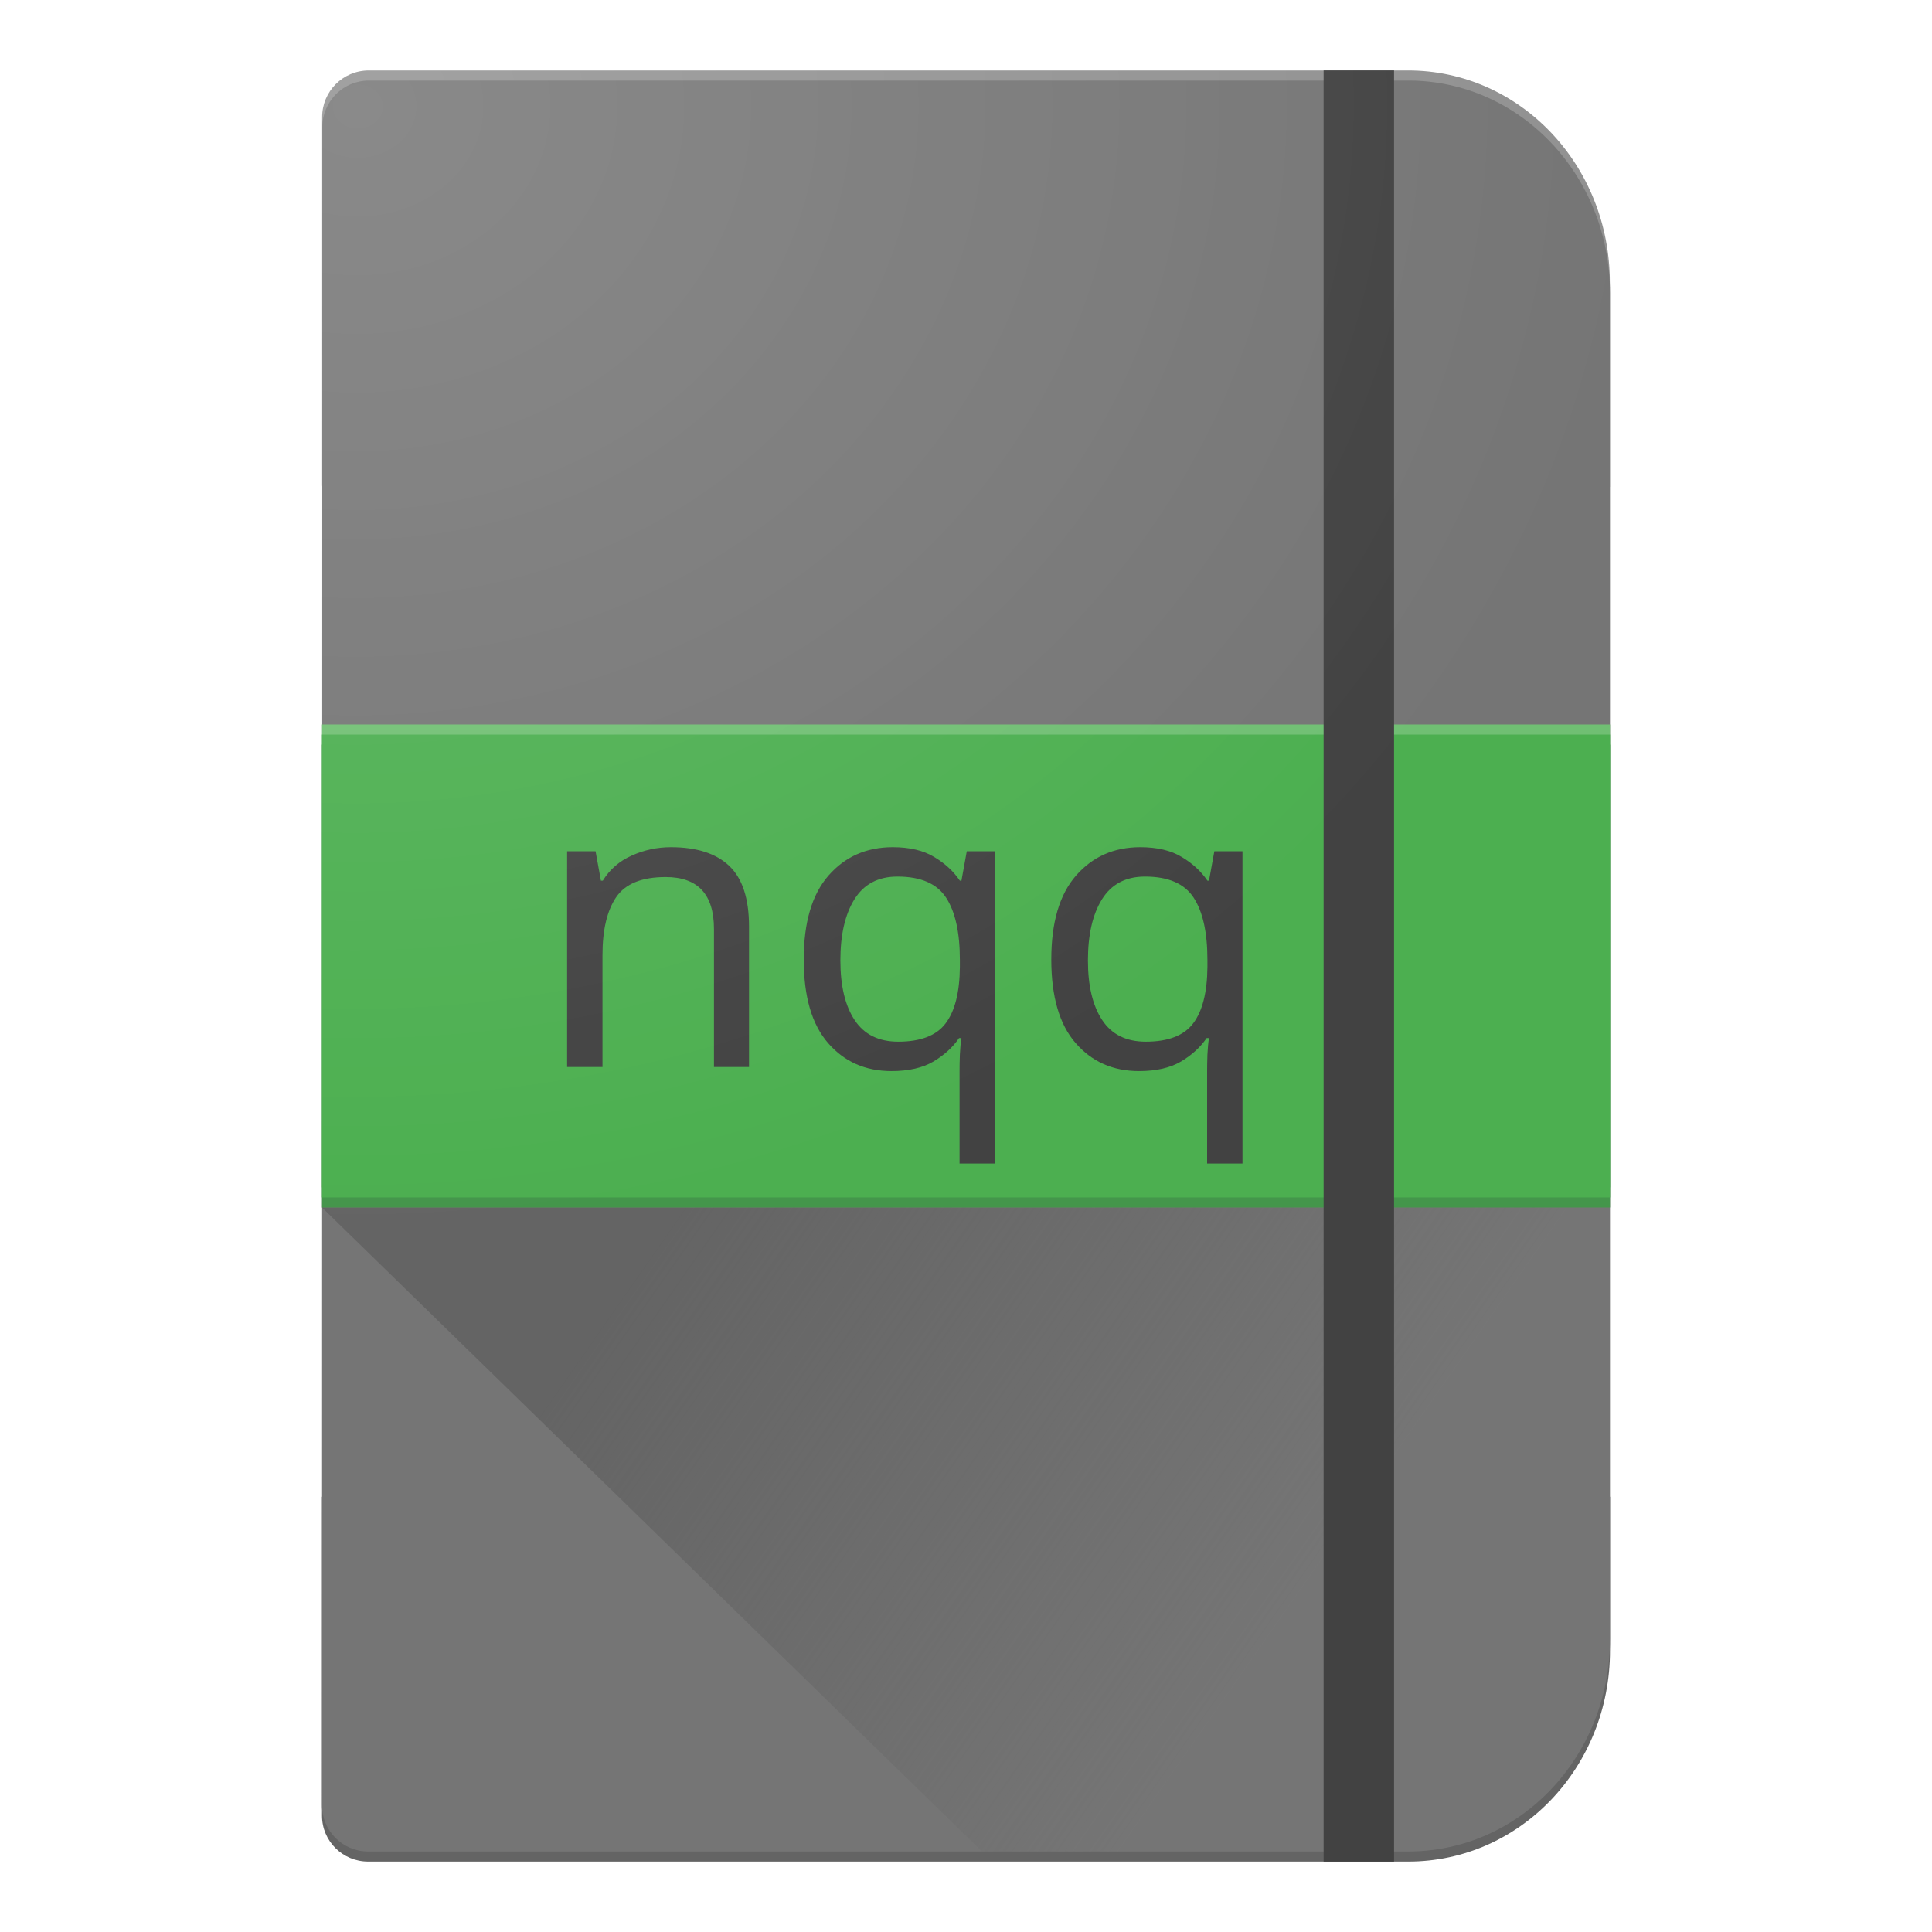
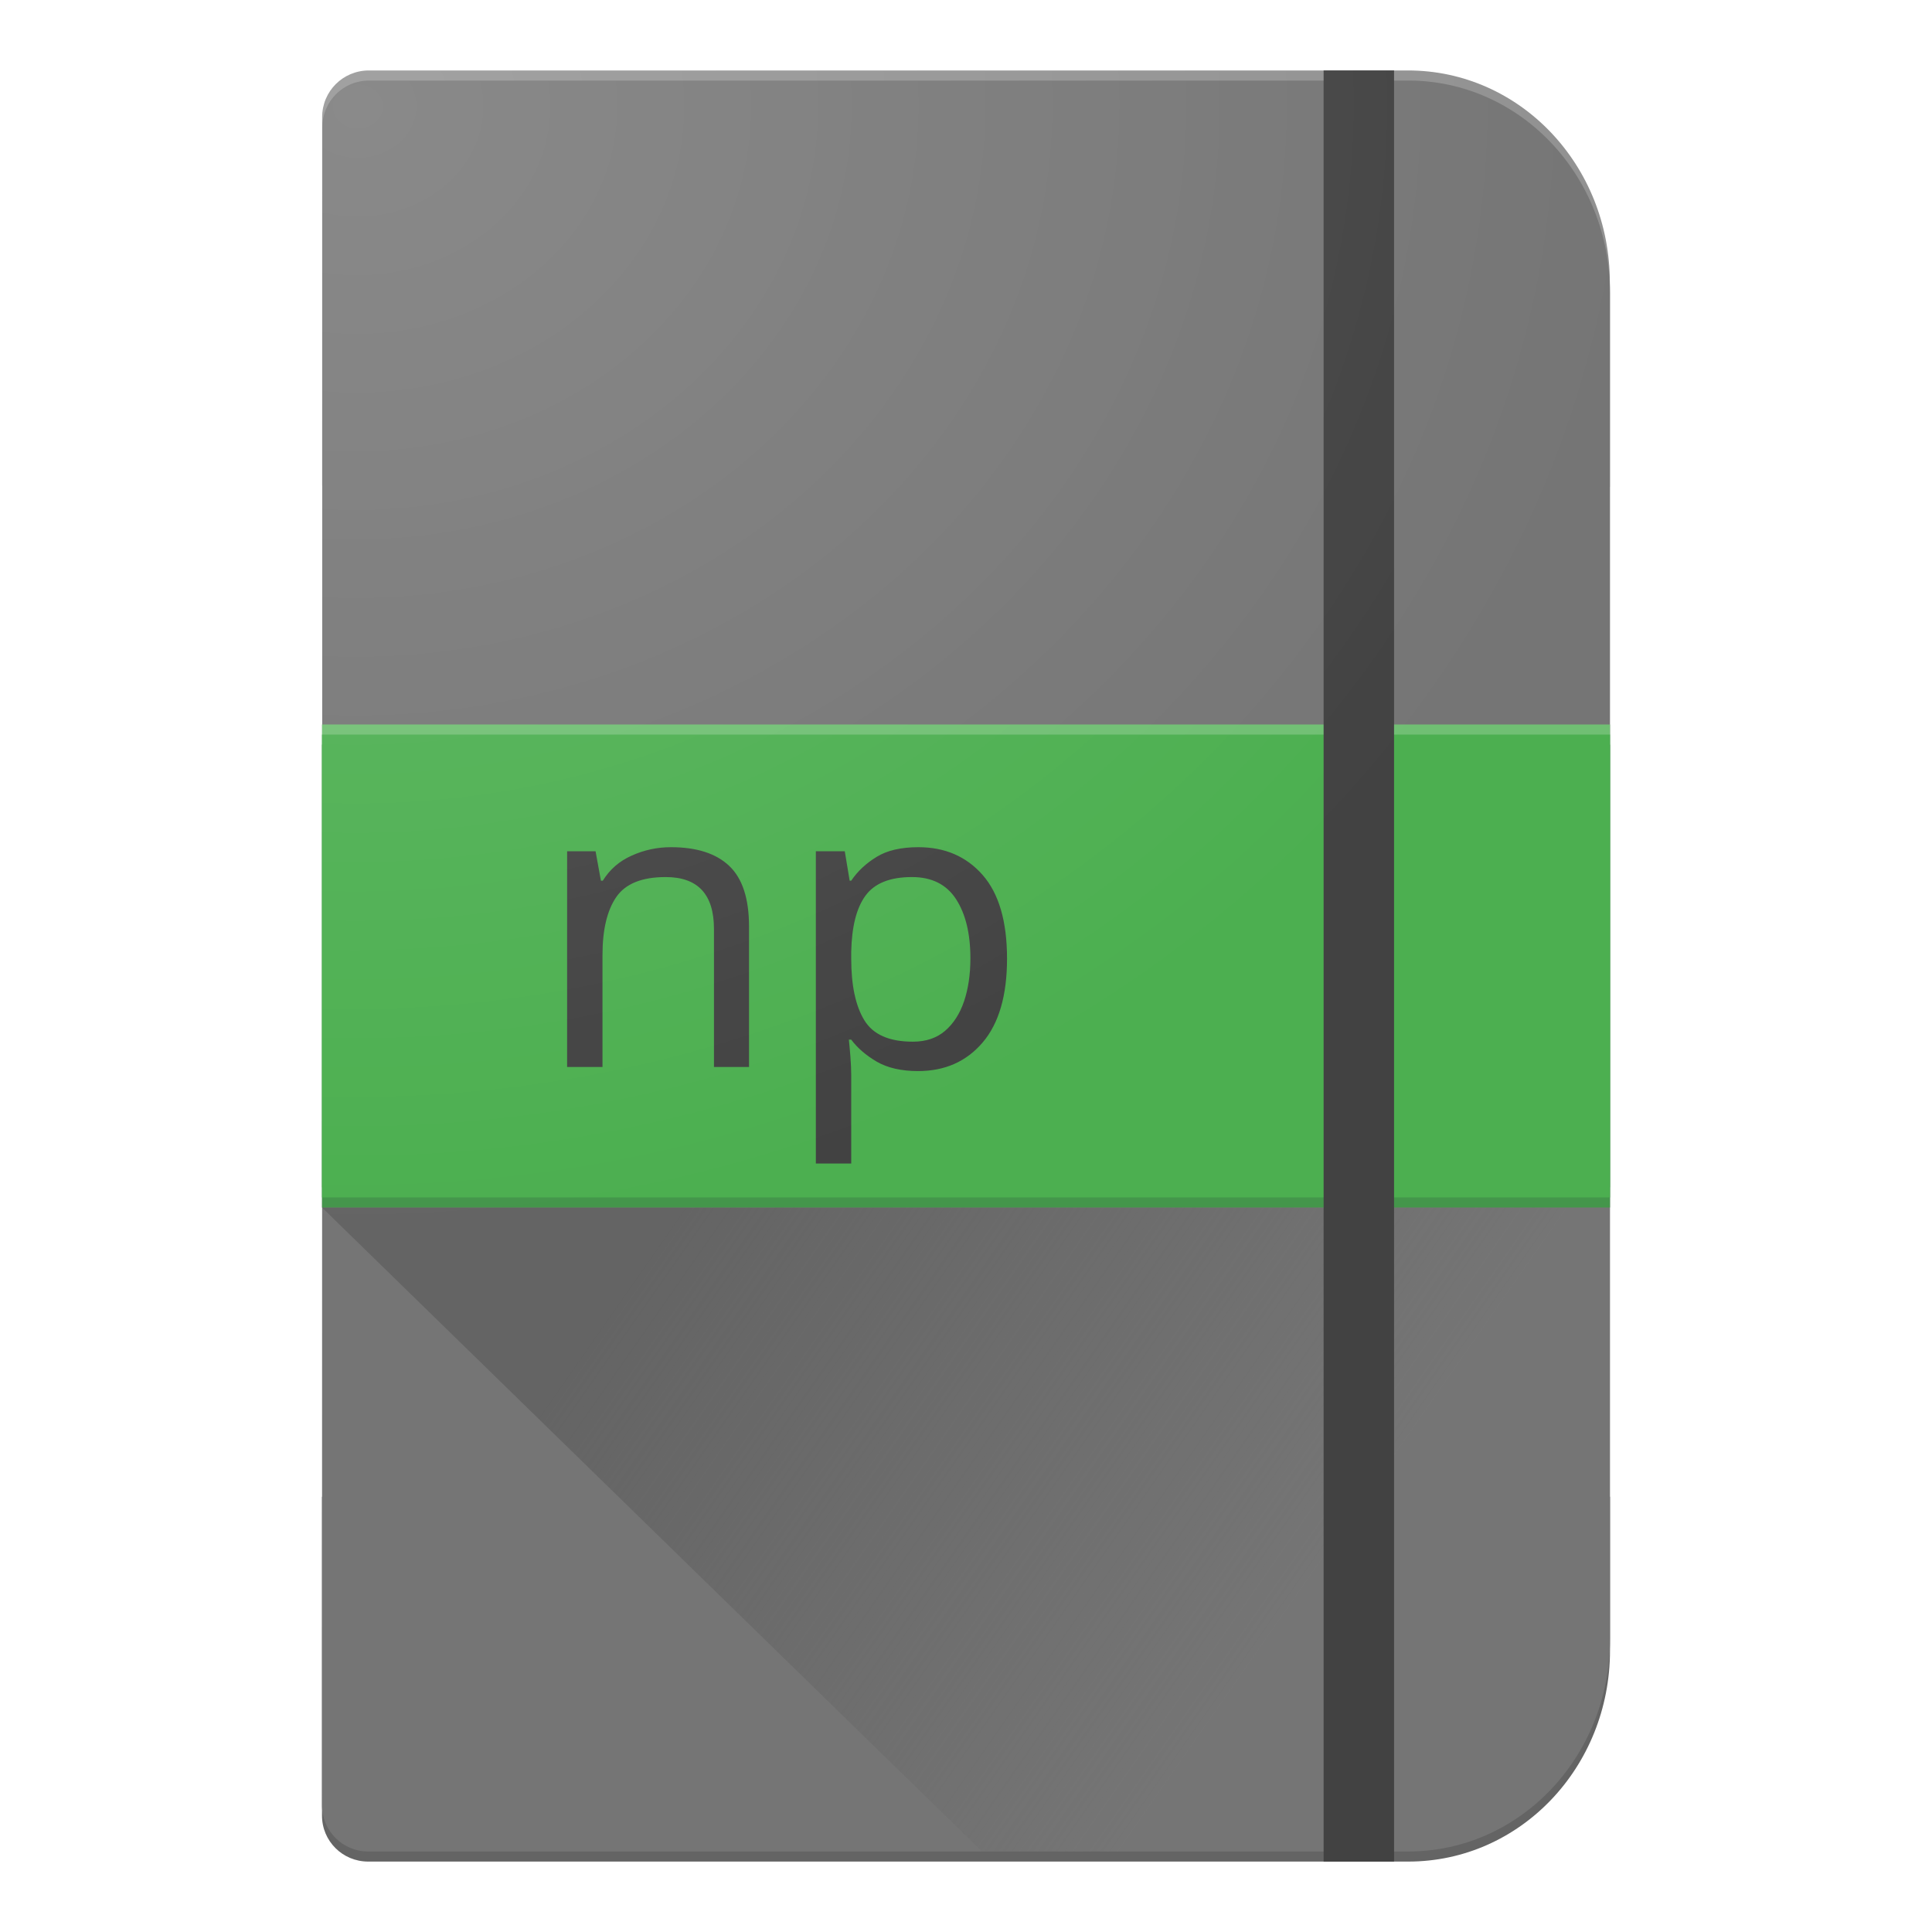
<svg xmlns="http://www.w3.org/2000/svg" xmlns:xlink="http://www.w3.org/1999/xlink" version="1.1" id="svg2" viewBox="0 0 192 192" height="192" width="192">
  <defs id="defs4">
    <linearGradient id="linearGradient4296">
      <stop id="stop4298" offset="0" style="stop-color:#646464;stop-opacity:1" />
      <stop id="stop4300" offset="1" style="stop-color:#646464;stop-opacity:0" />
    </linearGradient>
    <linearGradient id="Ombra_1">
      <stop style="stop-color:#ffffff;stop-opacity:0.15" offset="0" id="stop4284" />
      <stop style="stop-color:#ffffff;stop-opacity:0" offset="1" id="stop4286" />
    </linearGradient>
    <radialGradient gradientUnits="userSpaceOnUse" gradientTransform="matrix(0.01609262,1.678049,-1.91409,0.01835633,1708.276,797.4912)" r="66.468" fy="874.184" fx="34.212" cy="874.184" cx="34.212" id="radialGradient4155" xlink:href="#Ombra_1" />
    <linearGradient gradientTransform="translate(0,-2.96875)" gradientUnits="userSpaceOnUse" y2="1032.329" x2="121.988" y1="990.829" x1="62.5" id="linearGradient4280" xlink:href="#linearGradient4296" />
  </defs>
  <g transform="translate(0,-860.3622)" id="layer1">
    <path id="rect4136-4-4" d="m 32,1009.112 0,31.688 c 0,2.529 2.048,4.564 4.593,4.564 l 5.454,0 33.331,0 64.568,0 c 11.11,0 20.054,-9.357 20.054,-20.98 l 0,-15.273 -128,0 z" style="fill:#646464;fill-opacity:1;stroke:#000000;stroke-width:0;stroke-linejoin:round;stroke-miterlimit:4;stroke-dasharray:none;stroke-opacity:1" />
    <path id="rect4136-4-3-3" d="m 36.659,867.364 c -2.573,0 -4.644,2.066 -4.644,4.633 l 0,36.598 c 0,0.05 0.009,0.097 0.014,0.146 l 127.955,0 0,-20.317 c -3e-5,-11.667 -8.944,-21.06 -20.054,-21.06 l -64.589,0 -33.31,0 -5.372,0 z" style="fill:#919191;fill-opacity:1;stroke:#000000;stroke-width:0;stroke-linejoin:round;stroke-miterlimit:4;stroke-dasharray:none;stroke-opacity:1" />
    <path id="rect4136-40" d="m 36.675,868.367 c -2.573,0 -4.644,2.072 -4.644,4.646 l -0.031,166.752 c 0,2.546 2.048,4.596 4.593,4.596 l 5.454,0 33.331,0 64.568,0 c 11.11,0 20.054,-9.421 20.054,-21.122 l 0,-133.749 c 0,-11.701 -8.944,-21.122 -20.054,-21.122 l -64.589,0 -33.31,0 -5.372,0 z" style="fill:#757575;fill-opacity:1;stroke:#000000;stroke-width:0;stroke-linejoin:round;stroke-miterlimit:4;stroke-dasharray:none;stroke-opacity:1" />
    <rect ry="0" y="932.362" x="32" height="46" width="128" id="rect4167-1-3" style="fill:#70bf73;fill-opacity:1;stroke:#000000;stroke-width:0;stroke-linecap:butt;stroke-linejoin:round;stroke-miterlimit:4;stroke-dasharray:none;stroke-opacity:1" />
    <path id="rect4136-40-9" d="m 32,979.363 0,0.999 65.588,63.997 42.346,0 c 4.149,0 7.996,-1.315 11.188,-3.57 l 5.707,-6.172 c 1.992,-3.283 3.16,-7.18 3.16,-11.381 l 0,-42.874 -0.008,0 -127.98,0 z" style="fill:url(#linearGradient4280);fill-opacity:1;stroke:#000000;stroke-width:0;stroke-linejoin:round;stroke-miterlimit:4;stroke-dasharray:none;stroke-opacity:1" />
    <rect ry="0" y="934.362" x="32" height="46" width="128" id="rect4167-1-1" style="fill:#44964b;fill-opacity:1;stroke:#000000;stroke-width:0;stroke-linecap:butt;stroke-linejoin:round;stroke-miterlimit:4;stroke-dasharray:none;stroke-opacity:1" />
    <rect ry="0" y="933.362" x="32" height="46" width="128" id="rect4167-1" style="fill:#4caf50;fill-opacity:1;stroke:#000000;stroke-width:0;stroke-linecap:butt;stroke-linejoin:round;stroke-miterlimit:4;stroke-dasharray:none;stroke-opacity:1" />
    <text id="text4303-0" y="966.401" x="52.953" style="font-style:normal;font-weight:normal;font-size:40px;line-height:125%;font-family:sans-serif;letter-spacing:0px;word-spacing:0px;fill:#424242;fill-opacity:1;stroke:none;stroke-width:1px;stroke-linecap:butt;stroke-linejoin:miter;stroke-opacity:1;-inkscape-font-specification:sans-serif;font-stretch:normal;font-variant:normal;" xml:space="preserve">
-       <tspan style="-inkscape-font-specification:Verdana;font-family:Verdana;font-weight:normal;font-style:normal;font-stretch:normal;font-variant:normal;letter-spacing:0px;fill:#424242;fill-opacity:1;" y="966.401" x="52.953" id="tspan4305-8">nqq</tspan>
+       <tspan style="-inkscape-font-specification:Verdana;font-family:Verdana;font-weight:normal;font-style:normal;font-stretch:normal;font-variant:normal;letter-spacing:0px;fill:#424242;fill-opacity:1;" y="966.401" x="52.953" id="tspan4305-8">np</tspan>
    </text>
    <rect y="867.362" x="131.539" height="178.001" width="7" id="rect4307-5" style="fill:#424242;fill-opacity:1;stroke:none;stroke-width:0;stroke-linecap:butt;stroke-linejoin:round;stroke-miterlimit:4;stroke-dasharray:none;stroke-opacity:1" />
    <rect y="864.858" x="29.592" height="182.434" width="132.936" id="rect5460" style="fill:url(#radialGradient4155);fill-opacity:1;stroke:none;stroke-width:0;stroke-linecap:butt;stroke-linejoin:round;stroke-miterlimit:4;stroke-dasharray:none;stroke-opacity:1" />
  </g>
</svg>
